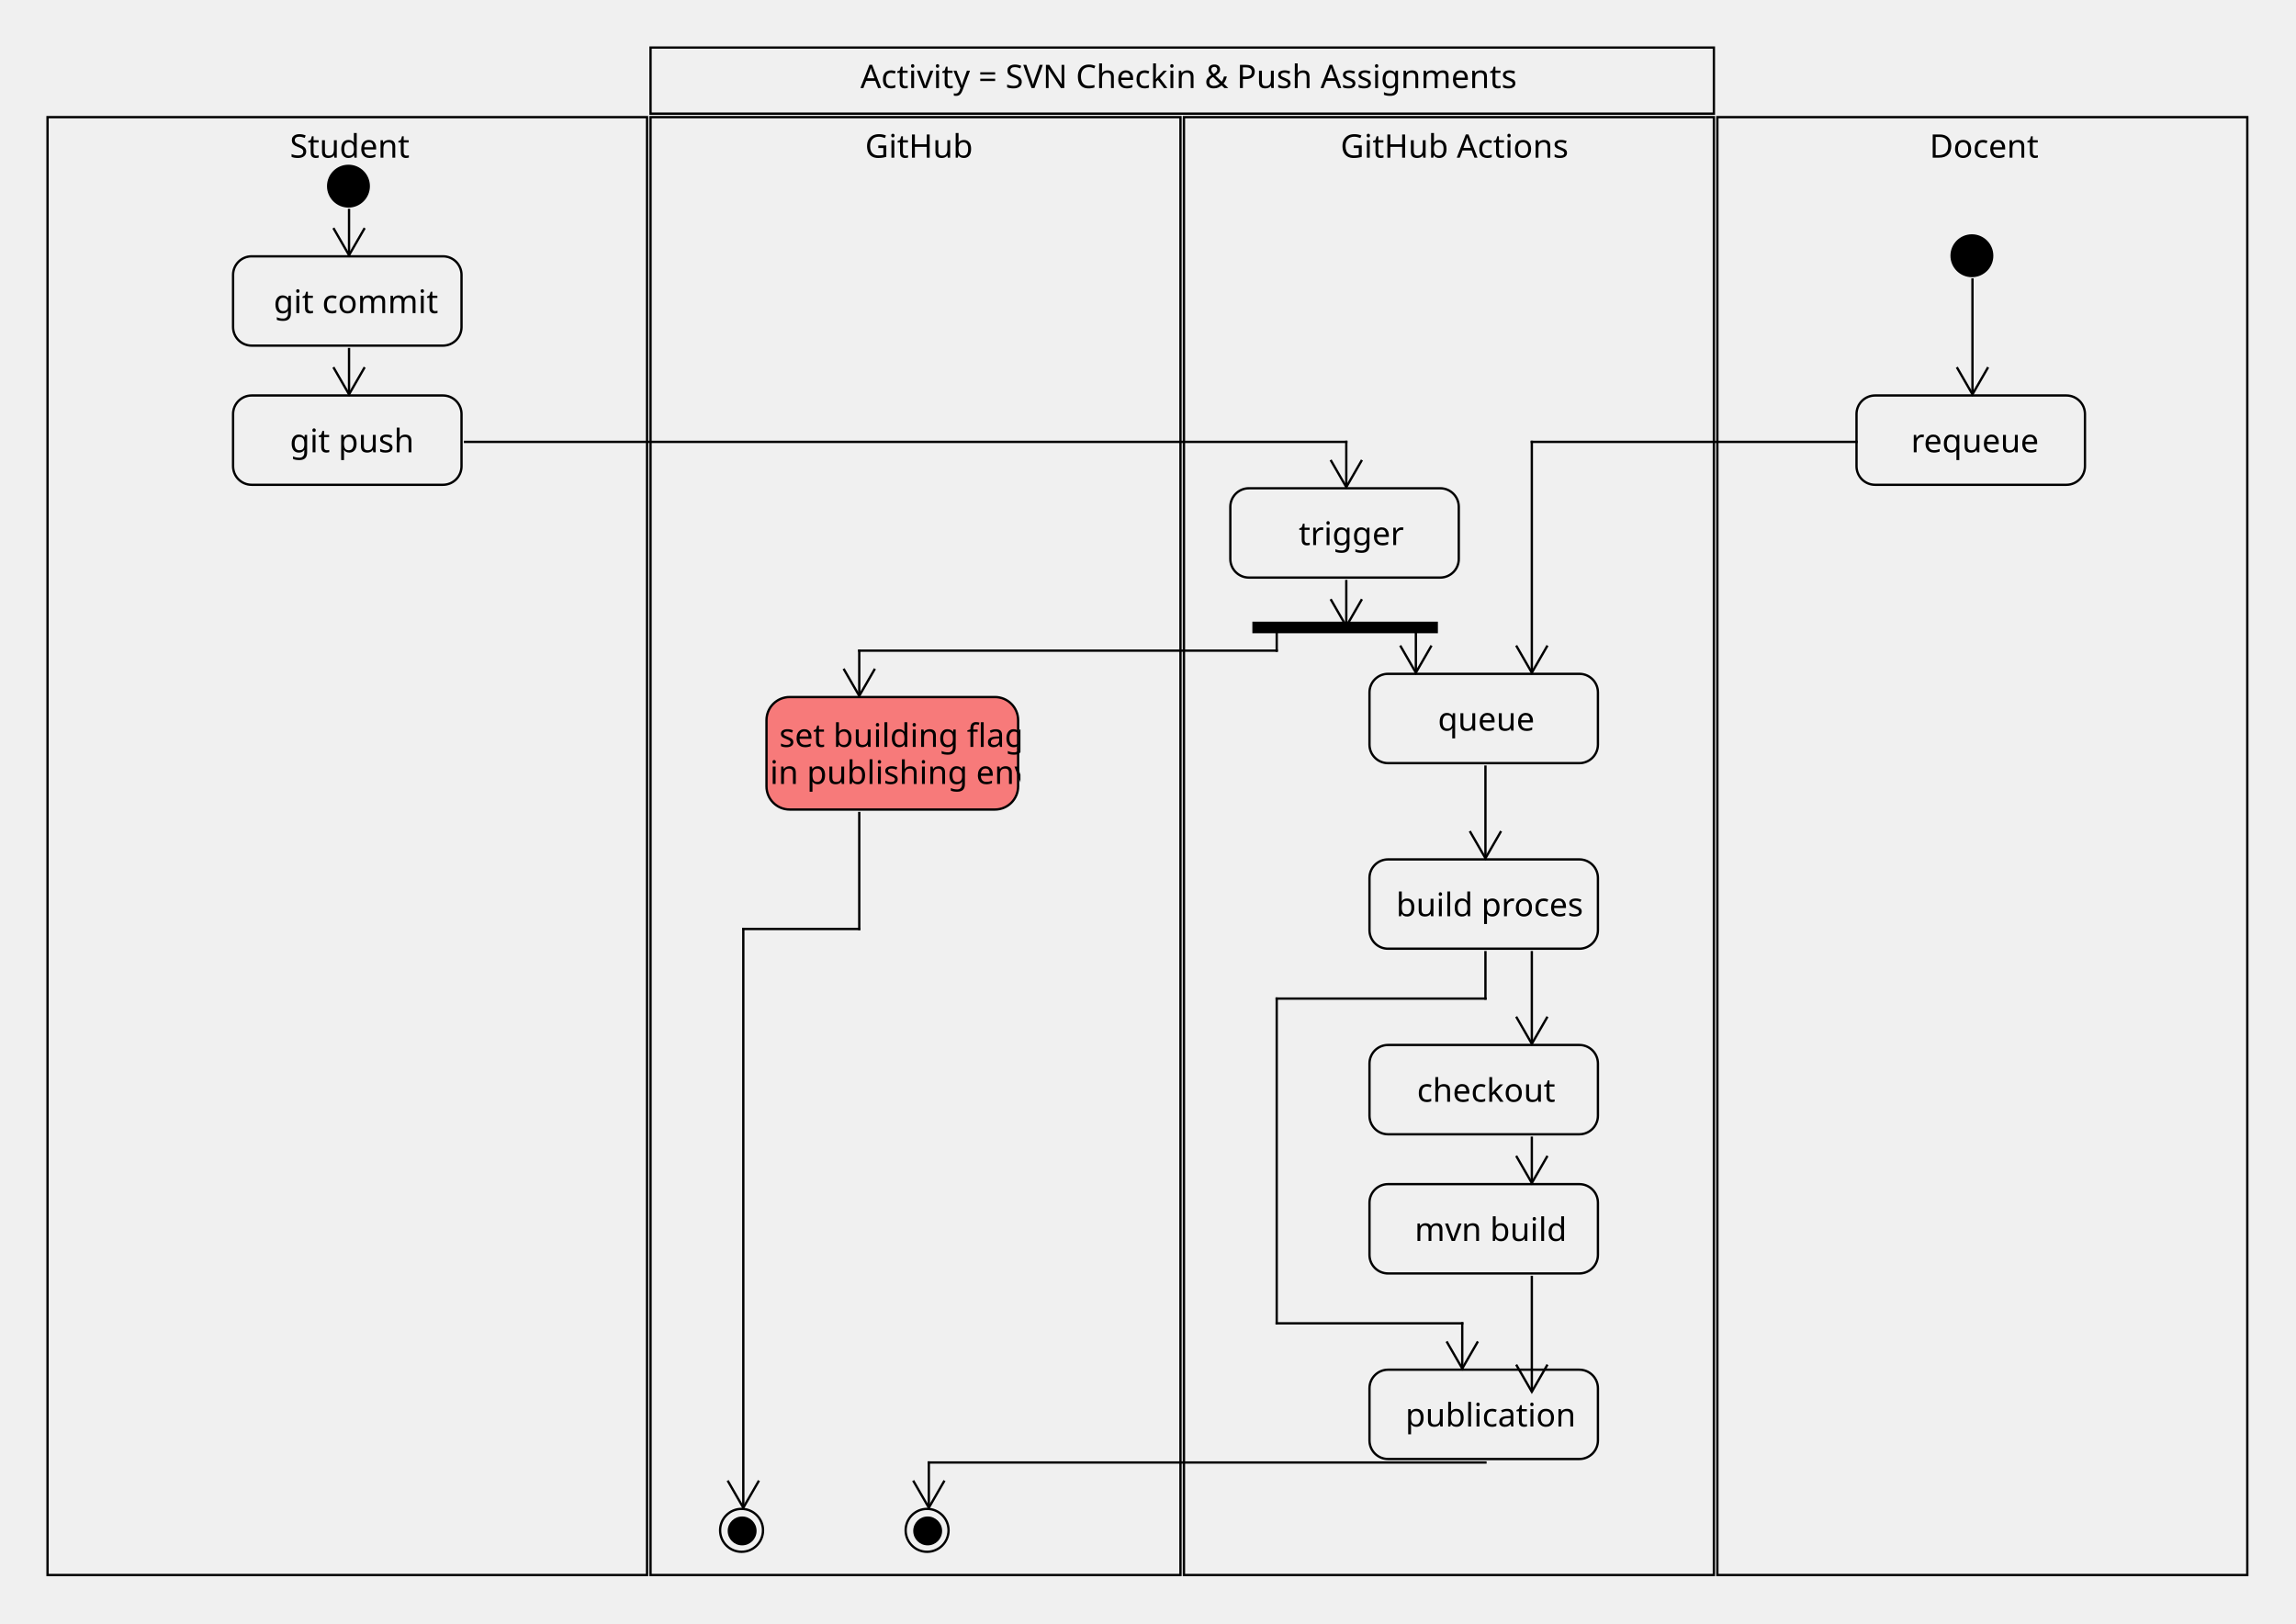
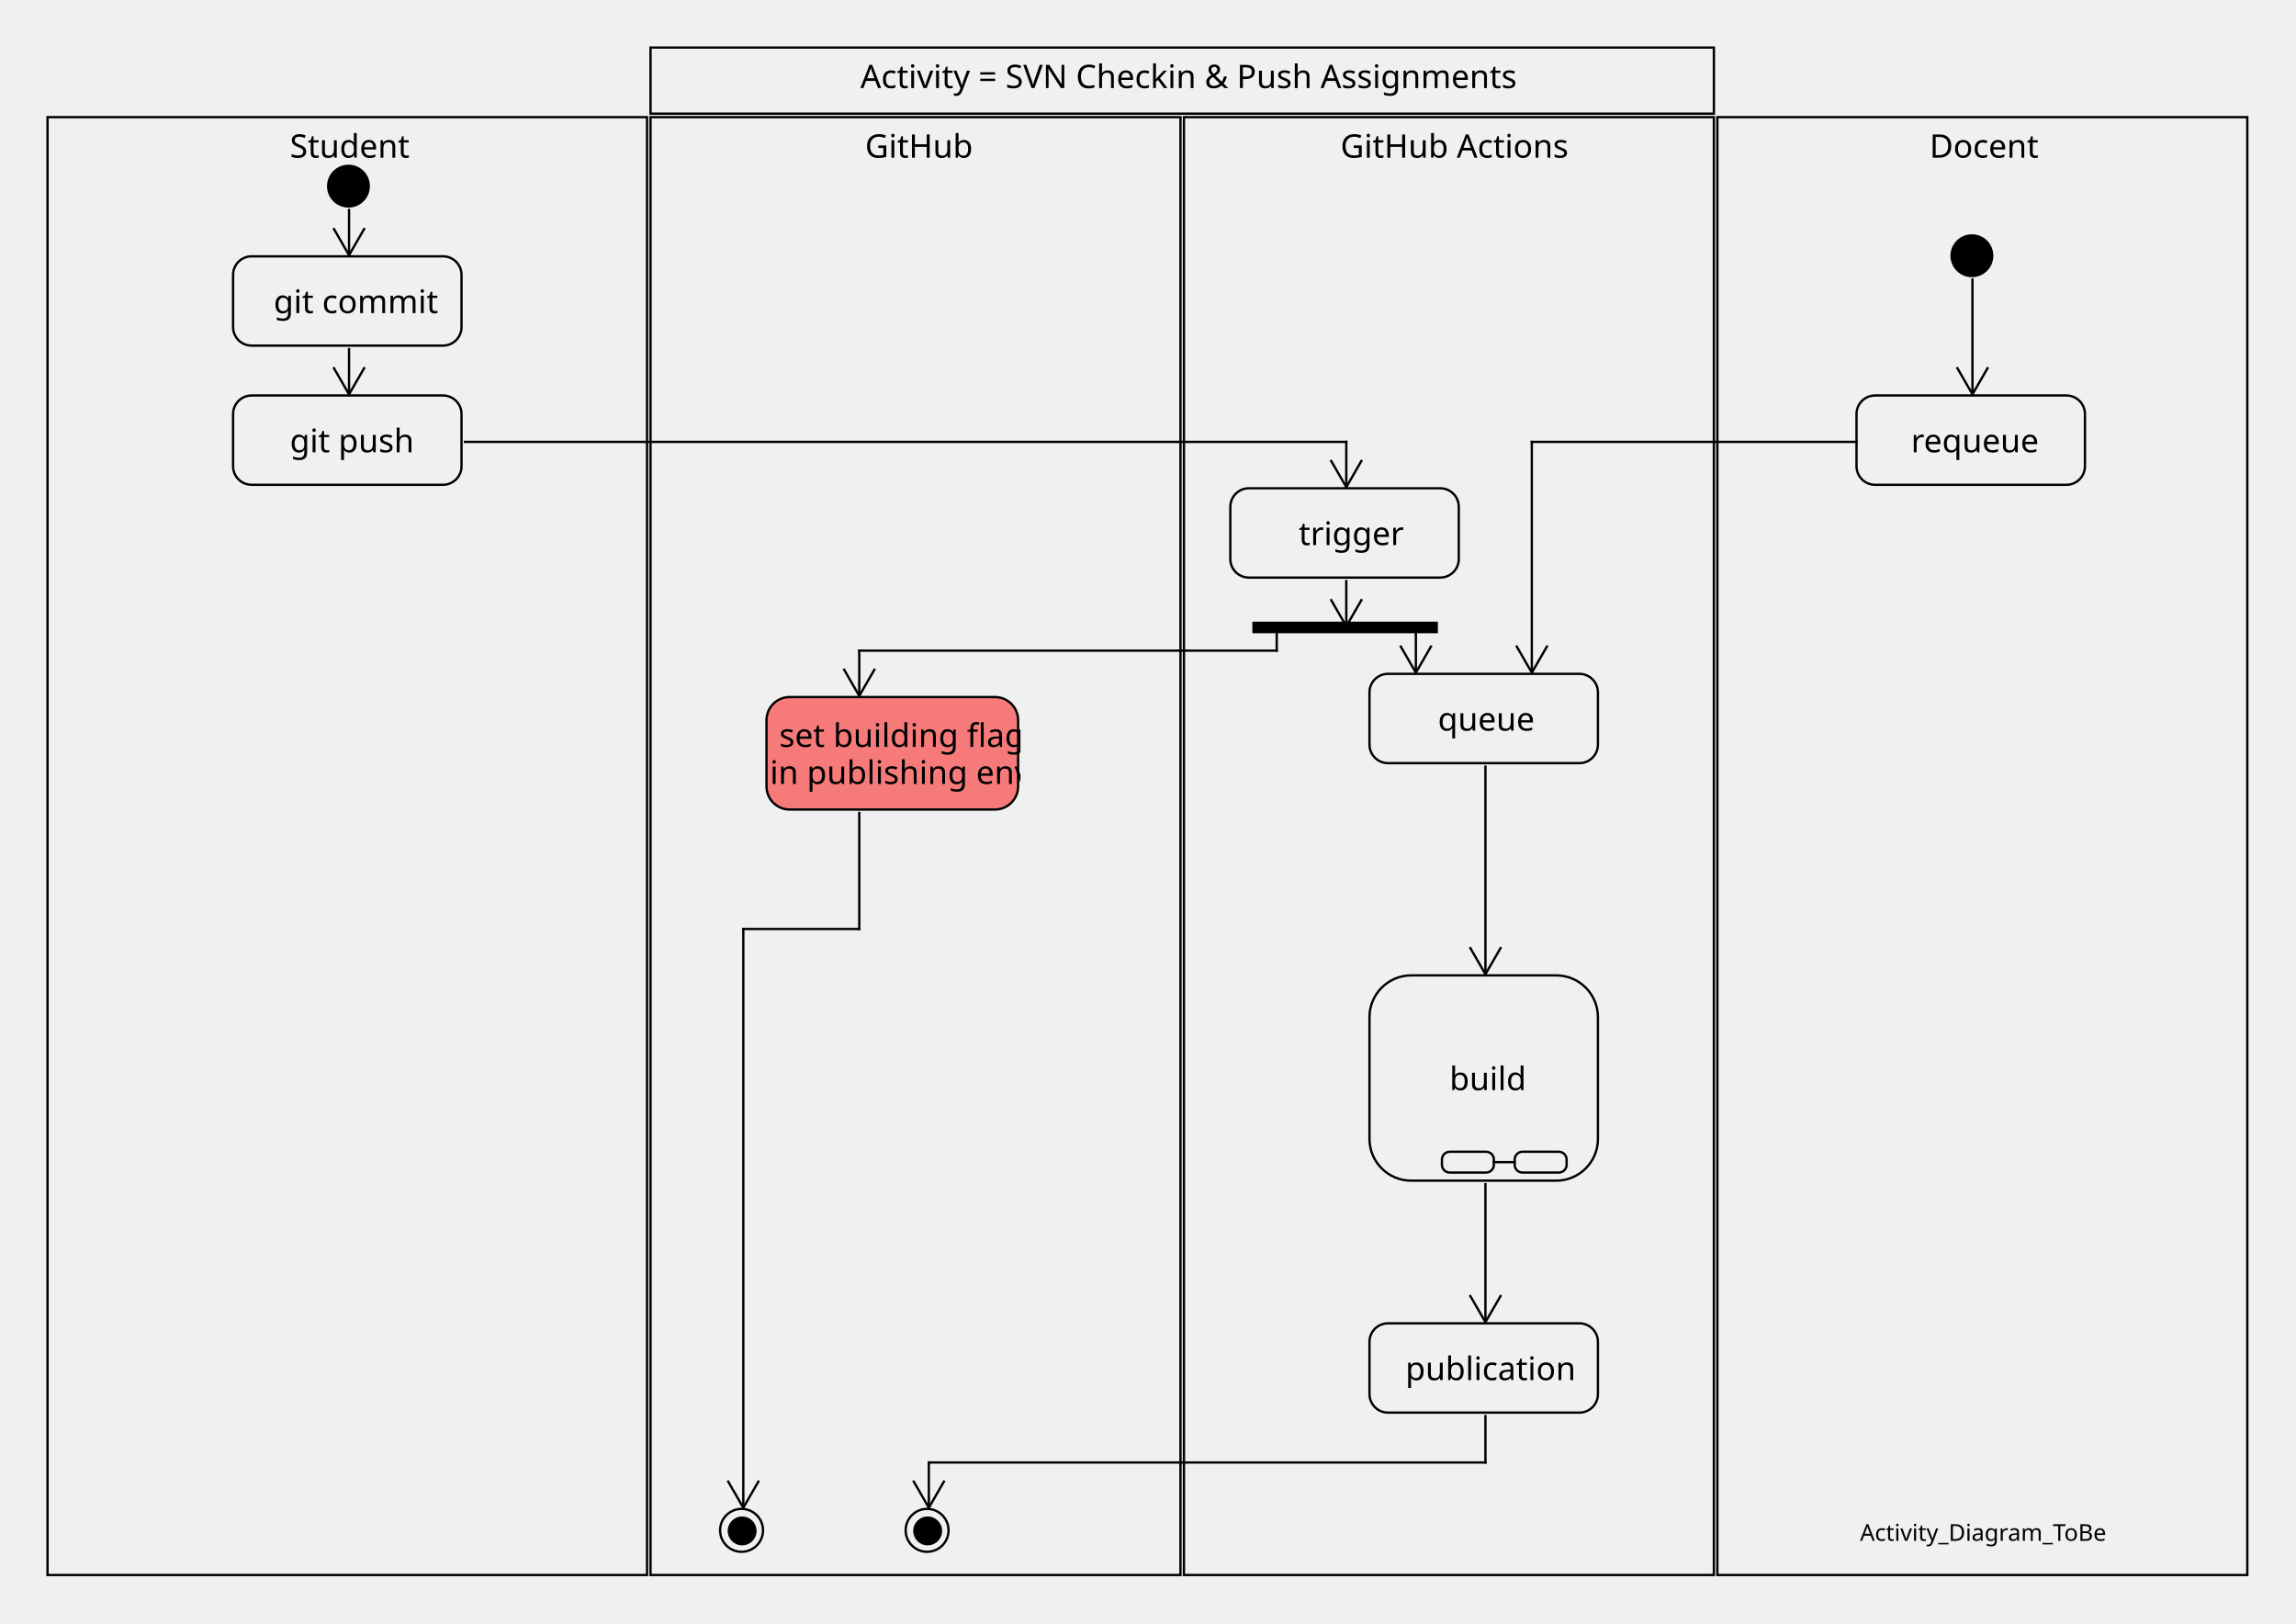
<svg xmlns="http://www.w3.org/2000/svg" fill-opacity="1" color-rendering="auto" color-interpolation="auto" text-rendering="auto" stroke="black" stroke-linecap="square" width="990" stroke-miterlimit="10" shape-rendering="auto" stroke-opacity="1" fill="black" stroke-dasharray="none" font-weight="normal" stroke-width="1" viewBox="10 60 990 700" height="700" font-family="'Dialog'" font-style="normal" stroke-linejoin="miter" font-size="12px" stroke-dashoffset="0" image-rendering="auto">
  <defs id="genericDefs" />
  <g>
    <defs id="defs1">
      <clipPath clipPathUnits="userSpaceOnUse" id="clipPath1">
        <path d="M0 0 L2147483647 0 L2147483647 2147483647 L0 2147483647 L0 0 Z" />
      </clipPath>
      <clipPath clipPathUnits="userSpaceOnUse" id="clipPath2">
+         <path d="M0 0 L0 30 L170 30 L170 0 Z" />
+       </clipPath>
+       <clipPath clipPathUnits="userSpaceOnUse" id="clipPath3">
+         <path d="M0 0 L0 90 L100 90 L100 0 Z" />
+       </clipPath>
+       <clipPath clipPathUnits="userSpaceOnUse" id="clipPath4">
        <path d="M0 0 L0 30 L460 30 L460 0 Z" />
      </clipPath>
-       <clipPath clipPathUnits="userSpaceOnUse" id="clipPath3">
+       <clipPath clipPathUnits="userSpaceOnUse" id="clipPath5">
        <path d="M0 0 L0 40 L100 40 L100 0 Z" />
      </clipPath>
-       <clipPath clipPathUnits="userSpaceOnUse" id="clipPath4">
+       <clipPath clipPathUnits="userSpaceOnUse" id="clipPath6">
        <path d="M0 0 L0 20 L20 20 L20 0 Z" />
      </clipPath>
-       <clipPath clipPathUnits="userSpaceOnUse" id="clipPath5">
+       <clipPath clipPathUnits="userSpaceOnUse" id="clipPath7">
        <path d="M0 0 L0 630 L230 630 L230 0 Z" />
      </clipPath>
-       <clipPath clipPathUnits="userSpaceOnUse" id="clipPath6">
+       <clipPath clipPathUnits="userSpaceOnUse" id="clipPath8">
        <path d="M0 0 L0 50 L110 50 L110 0 Z" />
      </clipPath>
-       <clipPath clipPathUnits="userSpaceOnUse" id="clipPath7">
+       <clipPath clipPathUnits="userSpaceOnUse" id="clipPath9">
        <path d="M0 0 L0 20 L80 20 L80 0 Z" />
      </clipPath>
-       <clipPath clipPathUnits="userSpaceOnUse" id="clipPath8">
+       <clipPath clipPathUnits="userSpaceOnUse" id="clipPath10">
        <path d="M0 0 L0 630 L260 630 L260 0 Z" />
      </clipPath>
-       <clipPath clipPathUnits="userSpaceOnUse" id="clipPath9">
+       <clipPath clipPathUnits="userSpaceOnUse" id="clipPath11">
        <path d="M0 0 L0 50 L30 50 L30 0 Z" />
      </clipPath>
-       <clipPath clipPathUnits="userSpaceOnUse" id="clipPath10">
+       <clipPath clipPathUnits="userSpaceOnUse" id="clipPath12">
+         <path d="M0 0 L0 70 L270 70 L270 0 Z" />
+       </clipPath>
+       <clipPath clipPathUnits="userSpaceOnUse" id="clipPath13">
+         <path d="M0 0 L0 90 L30 90 L30 0 Z" />
+       </clipPath>
+       <clipPath clipPathUnits="userSpaceOnUse" id="clipPath14">
+         <path d="M0 0 L0 130 L170 130 L170 0 Z" />
+       </clipPath>
+       <clipPath clipPathUnits="userSpaceOnUse" id="clipPath15">
        <path d="M0 0 L0 80 L30 80 L30 0 Z" />
      </clipPath>
-       <clipPath clipPathUnits="userSpaceOnUse" id="clipPath11">
-         <path d="M0 0 L0 50 L270 50 L270 0 Z" />
-       </clipPath>
-       <clipPath clipPathUnits="userSpaceOnUse" id="clipPath12">
-         <path d="M0 0 L0 70 L30 70 L30 0 Z" />
-       </clipPath>
-       <clipPath clipPathUnits="userSpaceOnUse" id="clipPath13">
-         <path d="M0 0 L0 130 L170 130 L170 0 Z" />
-       </clipPath>
-       <clipPath clipPathUnits="userSpaceOnUse" id="clipPath14">
+       <clipPath clipPathUnits="userSpaceOnUse" id="clipPath16">
        <path d="M0 0 L0 30 L30 30 L30 0 Z" />
      </clipPath>
-       <clipPath clipPathUnits="userSpaceOnUse" id="clipPath15">
+       <clipPath clipPathUnits="userSpaceOnUse" id="clipPath17">
        <path d="M0 0 L0 330 L80 330 L80 0 Z" />
      </clipPath>
-       <clipPath clipPathUnits="userSpaceOnUse" id="clipPath16">
+       <clipPath clipPathUnits="userSpaceOnUse" id="clipPath18">
        <path d="M0 0 L0 60 L210 60 L210 0 Z" />
      </clipPath>
-       <clipPath clipPathUnits="userSpaceOnUse" id="clipPath17">
-         <path d="M0 0 L0 210 L120 210 L120 0 Z" />
-       </clipPath>
-       <clipPath clipPathUnits="userSpaceOnUse" id="clipPath18">
+       <clipPath clipPathUnits="userSpaceOnUse" id="clipPath19">
+         <path d="M0 0 L0 120 L30 120 L30 0 Z" />
+       </clipPath>
+       <clipPath clipPathUnits="userSpaceOnUse" id="clipPath20">
        <path d="M0 0 L0 50 L410 50 L410 0 Z" />
      </clipPath>
    </defs>
+     <g fill="rgb(255,255,255)" fill-opacity="0" transform="translate(780,710)" stroke-opacity="0" stroke="rgb(255,255,255)">
+       <rect x="0.5" width="168.5" height="28.5" y="0.5" clip-path="url(#clipPath2)" stroke="none" />
+     </g>
+     <g font-family="sans-serif" font-size="10px" transform="translate(780,710)">
+       <text x="32" xml:space="preserve" y="14.266" clip-path="url(#clipPath2)" stroke="none">Activity_Diagram_ToBe</text>
+     </g>
+     <g fill="rgb(255,255,255)" fill-opacity="0" transform="translate(600,480)" stroke-opacity="0" stroke="rgb(255,255,255)">
+       <rect x="0.5" y="0.5" clip-path="url(#clipPath3)" width="98.5" rx="18" ry="18" height="88.5" stroke="none" />
+     </g>
+     <g transform="translate(600,480)">
+       <rect x="0.5" y="0.5" clip-path="url(#clipPath3)" fill="none" width="98.5" rx="18" ry="18" height="88.5" />
+       <text x="35" font-size="14px" y="49.984" clip-path="url(#clipPath3)" font-family="sans-serif" stroke="none" xml:space="preserve">build</text>
+     </g>
+     <g font-size="14px" transform="translate(600,480)" fill-opacity="0" fill="rgb(255,255,255)" font-family="sans-serif" stroke="rgb(255,255,255)" stroke-opacity="0">
+       <rect x="63.1" y="76.54" clip-path="url(#clipPath3)" width="22.4" rx="3.36" ry="3.36" height="8.96" stroke="none" />
+     </g>
+     <g font-family="sans-serif" font-size="14px" transform="translate(600,480)">
+       <rect x="63.1" y="76.54" clip-path="url(#clipPath3)" fill="none" width="22.4" rx="3.36" ry="3.36" height="8.96" />
+     </g>
+     <g font-size="14px" transform="translate(600,480)" fill-opacity="0" fill="rgb(255,255,255)" font-family="sans-serif" stroke="rgb(255,255,255)" stroke-opacity="0">
+       <rect x="31.74" y="76.54" clip-path="url(#clipPath3)" width="22.4" rx="3.36" ry="3.36" height="8.96" stroke="none" />
+     </g>
+     <g font-family="sans-serif" font-size="14px" transform="translate(600,480)">
+       <rect x="31.74" y="76.54" clip-path="url(#clipPath3)" fill="none" width="22.4" rx="3.36" ry="3.36" height="8.96" />
+       <path fill="none" d="M54.14 81.02 L63.1 81.02" clip-path="url(#clipPath3)" />
+     </g>
    <g fill="rgb(255,255,255)" fill-opacity="0" transform="translate(290,80)" stroke-opacity="0" stroke="rgb(255,255,255)">
-       <rect x="0.5" width="458.5" height="28.5" y="0.5" clip-path="url(#clipPath2)" stroke="none" />
+       <rect x="0.5" width="458.5" height="28.5" y="0.5" clip-path="url(#clipPath4)" stroke="none" />
    </g>
    <g transform="translate(290,80)">
-       <rect fill="none" x="0.5" width="458.5" height="28.5" y="0.5" clip-path="url(#clipPath2)" />
-       <text x="91" font-size="14px" y="17.969" clip-path="url(#clipPath2)" font-family="sans-serif" stroke="none" xml:space="preserve">Activity = SVN Checkin &amp; Push Assignments</text>
+       <rect fill="none" x="0.5" width="458.5" height="28.5" y="0.5" clip-path="url(#clipPath4)" />
+       <text x="91" font-size="14px" y="17.969" clip-path="url(#clipPath4)" font-family="sans-serif" stroke="none" xml:space="preserve">Activity = SVN Checkin &amp; Push Assignments</text>
    </g>
    <g fill="rgb(255,255,255)" fill-opacity="0" transform="translate(110,230)" stroke-opacity="0" stroke="rgb(255,255,255)">
-       <rect x="0.5" y="0.5" clip-path="url(#clipPath3)" width="98.5" rx="8" ry="8" height="38.5" stroke="none" />
+       <rect x="0.5" y="0.5" clip-path="url(#clipPath5)" width="98.5" rx="8" ry="8" height="38.5" stroke="none" />
    </g>
    <g transform="translate(110,230)">
-       <rect x="0.5" y="0.5" clip-path="url(#clipPath3)" fill="none" width="98.5" rx="8" ry="8" height="38.5" />
-       <text x="25" font-size="14px" y="24.984" clip-path="url(#clipPath3)" font-family="sans-serif" stroke="none" xml:space="preserve">git push</text>
-     </g>
-     <g fill="rgb(255,255,255)" fill-opacity="0" transform="translate(600,570)" stroke-opacity="0" stroke="rgb(255,255,255)">
-       <rect x="0.5" y="0.5" clip-path="url(#clipPath3)" width="98.5" rx="8" ry="8" height="38.5" stroke="none" />
-     </g>
-     <g transform="translate(600,570)">
-       <rect x="0.5" y="0.5" clip-path="url(#clipPath3)" fill="none" width="98.5" rx="8" ry="8" height="38.5" />
-       <a href="https://github.com/DaveHoevenaars/boxofthings/runs/2692139674?check_suite_focus=true">
-         <text x="20" font-size="14px" y="24.984" clip-path="url(#clipPath3)" font-family="sans-serif" stroke="none" xml:space="preserve">mvn build</text>
-       </a>
-     </g>
-     <g fill="rgb(255,255,255)" fill-opacity="0" transform="translate(600,510)" stroke-opacity="0" stroke="rgb(255,255,255)">
-       <rect x="0.5" y="0.5" clip-path="url(#clipPath3)" width="98.5" rx="8" ry="8" height="38.5" stroke="none" />
-     </g>
-     <g transform="translate(600,510)">
-       <rect x="0.5" y="0.5" clip-path="url(#clipPath3)" fill="none" width="98.5" rx="8" ry="8" height="38.5" />
-       <a href="https://github.com/DaveHoevenaars/boxofthings/runs/2692139674?check_suite_focus=true">
-         <text x="21" font-size="14px" y="24.984" clip-path="url(#clipPath3)" font-family="sans-serif" stroke="none" xml:space="preserve">checkout</text>
-       </a>
+       <rect x="0.5" y="0.5" clip-path="url(#clipPath5)" fill="none" width="98.5" rx="8" ry="8" height="38.5" />
+       <text x="25" font-size="14px" y="24.984" clip-path="url(#clipPath5)" font-family="sans-serif" stroke="none" xml:space="preserve">git push</text>
    </g>
    <g transform="translate(850,160)">
-       <circle r="8.75" clip-path="url(#clipPath4)" cx="10.25" cy="10.25" stroke="none" />
-       <circle fill="none" r="8.75" clip-path="url(#clipPath4)" cx="10.25" cy="10.25" />
+       <circle r="8.75" clip-path="url(#clipPath6)" cx="10.25" cy="10.25" stroke="none" />
+       <circle fill="none" r="8.75" clip-path="url(#clipPath6)" cx="10.25" cy="10.25" />
    </g>
    <g fill="rgb(255,255,255)" fill-opacity="0" transform="translate(810,230)" stroke-opacity="0" stroke="rgb(255,255,255)">
-       <rect x="0.5" y="0.5" clip-path="url(#clipPath3)" width="98.5" rx="8" ry="8" height="38.5" stroke="none" />
+       <rect x="0.5" y="0.5" clip-path="url(#clipPath5)" width="98.5" rx="8" ry="8" height="38.5" stroke="none" />
    </g>
    <g transform="translate(810,230)">
-       <rect x="0.5" y="0.5" clip-path="url(#clipPath3)" fill="none" width="98.5" rx="8" ry="8" height="38.5" />
-       <text x="24" font-size="14px" y="24.984" clip-path="url(#clipPath3)" font-family="sans-serif" stroke="none" xml:space="preserve">requeue</text>
+       <rect x="0.5" y="0.5" clip-path="url(#clipPath5)" fill="none" width="98.5" rx="8" ry="8" height="38.5" />
+       <text x="24" font-size="14px" y="24.984" clip-path="url(#clipPath5)" font-family="sans-serif" stroke="none" xml:space="preserve">requeue</text>
    </g>
    <g fill="rgb(255,255,255)" fill-opacity="0" transform="translate(750,110)" stroke-opacity="0" stroke="rgb(255,255,255)">
-       <rect x="0.5" width="228.5" height="628.5" y="0.5" clip-path="url(#clipPath5)" stroke="none" />
+       <rect x="0.5" width="228.5" height="628.5" y="0.5" clip-path="url(#clipPath7)" stroke="none" />
    </g>
    <g transform="translate(750,110)">
-       <rect fill="none" x="0.5" width="228.5" height="628.5" y="0.5" clip-path="url(#clipPath5)" />
-       <text x="92" font-size="14px" y="17.969" clip-path="url(#clipPath5)" font-family="sans-serif" stroke="none" xml:space="preserve">Docent</text>
+       <rect fill="none" x="0.5" width="228.5" height="628.5" y="0.5" clip-path="url(#clipPath7)" />
+       <text x="92" font-size="14px" y="17.969" clip-path="url(#clipPath7)" font-family="sans-serif" stroke="none" xml:space="preserve">Docent</text>
    </g>
    <g fill="rgb(255,255,255)" fill-opacity="0" transform="translate(320,710)" stroke-opacity="0" stroke="rgb(255,255,255)">
-       <circle r="9.25" clip-path="url(#clipPath4)" cx="9.75" cy="9.75" stroke="none" />
+       <circle r="9.25" clip-path="url(#clipPath6)" cx="9.75" cy="9.75" stroke="none" />
    </g>
    <g transform="translate(320,710)">
-       <circle fill="none" r="9.25" clip-path="url(#clipPath4)" cx="9.75" cy="9.75" />
-       <circle r="6.227" clip-path="url(#clipPath4)" cx="10" cy="10" stroke="none" />
+       <circle fill="none" r="9.25" clip-path="url(#clipPath6)" cx="9.75" cy="9.75" />
+       <circle r="6.227" clip-path="url(#clipPath6)" cx="10" cy="10" stroke="none" />
    </g>
    <g fill="rgb(255,255,255)" fill-opacity="0" transform="translate(320,710)" stroke-opacity="0" stroke="rgb(255,255,255)">
-       <circle fill="none" r="6.227" clip-path="url(#clipPath4)" cx="10" cy="10" />
+       <circle fill="none" r="6.227" clip-path="url(#clipPath6)" cx="10" cy="10" />
    </g>
    <g fill="rgb(255,0,0)" fill-opacity="0.49" transform="translate(340,360)" stroke-opacity="0.49" stroke="rgb(255,0,0)">
-       <rect x="0.5" y="0.5" clip-path="url(#clipPath6)" width="108.5" rx="10" ry="10" height="48.5" stroke="none" />
+       <rect x="0.5" y="0.5" clip-path="url(#clipPath8)" width="108.5" rx="10" ry="10" height="48.5" stroke="none" />
    </g>
    <g transform="translate(340,360)">
-       <rect x="0.5" y="0.5" clip-path="url(#clipPath6)" fill="none" width="108.5" rx="10" ry="10" height="48.5" />
-       <text x="6" font-size="14px" y="22" clip-path="url(#clipPath6)" font-family="sans-serif" stroke="none" xml:space="preserve">set building flag</text>
-       <text x="2" font-size="14px" y="37.969" clip-path="url(#clipPath6)" font-family="sans-serif" stroke="none" xml:space="preserve">in publishing env</text>
+       <rect x="0.5" y="0.5" clip-path="url(#clipPath8)" fill="none" width="108.5" rx="10" ry="10" height="48.5" />
+       <text x="6" font-size="14px" y="22" clip-path="url(#clipPath8)" font-family="sans-serif" stroke="none" xml:space="preserve">set building flag</text>
+       <text x="2" font-size="14px" y="37.969" clip-path="url(#clipPath8)" font-family="sans-serif" stroke="none" xml:space="preserve">in publishing env</text>
    </g>
    <g stroke-width="5" transform="translate(550,320)">
-       <path fill="none" d="M0.5 10.5 L79 10.5" clip-path="url(#clipPath7)" />
+       <path fill="none" d="M0.5 10.5 L79 10.5" clip-path="url(#clipPath9)" />
    </g>
    <g fill="rgb(255,255,255)" fill-opacity="0" transform="translate(290,110)" stroke-opacity="0" stroke="rgb(255,255,255)">
-       <rect x="0.5" width="228.5" height="628.5" y="0.5" clip-path="url(#clipPath5)" stroke="none" />
+       <rect x="0.5" width="228.5" height="628.5" y="0.5" clip-path="url(#clipPath7)" stroke="none" />
    </g>
    <g transform="translate(290,110)">
-       <rect fill="none" x="0.5" width="228.5" height="628.5" y="0.5" clip-path="url(#clipPath5)" />
-       <text x="93" font-size="14px" y="17.969" clip-path="url(#clipPath5)" font-family="sans-serif" stroke="none" xml:space="preserve">GitHub </text>
+       <rect fill="none" x="0.5" width="228.5" height="628.5" y="0.5" clip-path="url(#clipPath7)" />
+       <text x="93" font-size="14px" y="17.969" clip-path="url(#clipPath7)" font-family="sans-serif" stroke="none" xml:space="preserve">GitHub </text>
    </g>
    <g fill="rgb(255,255,255)" fill-opacity="0" transform="translate(520,110)" stroke-opacity="0" stroke="rgb(255,255,255)">
-       <rect x="0.5" width="228.5" height="628.5" y="0.5" clip-path="url(#clipPath5)" stroke="none" />
+       <rect x="0.5" width="228.5" height="628.5" y="0.5" clip-path="url(#clipPath7)" stroke="none" />
    </g>
    <g transform="translate(520,110)">
-       <rect fill="none" x="0.5" width="228.5" height="628.5" y="0.5" clip-path="url(#clipPath5)" />
-       <text x="68" font-size="14px" y="17.969" clip-path="url(#clipPath5)" font-family="sans-serif" stroke="none" xml:space="preserve">GitHub Actions</text>
+       <rect fill="none" x="0.5" width="228.5" height="628.5" y="0.5" clip-path="url(#clipPath7)" />
+       <text x="68" font-size="14px" y="17.969" clip-path="url(#clipPath7)" font-family="sans-serif" stroke="none" xml:space="preserve">GitHub Actions</text>
    </g>
    <g fill="rgb(255,255,255)" fill-opacity="0" transform="translate(400,710)" stroke-opacity="0" stroke="rgb(255,255,255)">
-       <circle r="9.25" clip-path="url(#clipPath4)" cx="9.75" cy="9.75" stroke="none" />
+       <circle r="9.25" clip-path="url(#clipPath6)" cx="9.75" cy="9.75" stroke="none" />
    </g>
    <g transform="translate(400,710)">
-       <circle fill="none" r="9.25" clip-path="url(#clipPath4)" cx="9.75" cy="9.75" />
-       <circle r="6.227" clip-path="url(#clipPath4)" cx="10" cy="10" stroke="none" />
+       <circle fill="none" r="9.25" clip-path="url(#clipPath6)" cx="9.75" cy="9.75" />
+       <circle r="6.227" clip-path="url(#clipPath6)" cx="10" cy="10" stroke="none" />
    </g>
    <g fill="rgb(255,255,255)" fill-opacity="0" transform="translate(400,710)" stroke-opacity="0" stroke="rgb(255,255,255)">
-       <circle fill="none" r="6.227" clip-path="url(#clipPath4)" cx="10" cy="10" />
-     </g>
-     <g fill="rgb(255,255,255)" fill-opacity="0" transform="translate(600,650)" stroke-opacity="0" stroke="rgb(255,255,255)">
-       <rect x="0.5" y="0.5" clip-path="url(#clipPath3)" width="98.5" rx="8" ry="8" height="38.5" stroke="none" />
-     </g>
-     <g transform="translate(600,650)">
-       <rect x="0.5" y="0.5" clip-path="url(#clipPath3)" fill="none" width="98.5" rx="8" ry="8" height="38.5" />
-       <a href="https://github.com/DaveHoevenaars/boxofthings/runs/2692139674?check_suite_focus=true">
-         <text x="16" font-size="14px" y="24.984" clip-path="url(#clipPath3)" font-family="sans-serif" stroke="none" xml:space="preserve">publication</text>
-       </a>
-     </g>
-     <g fill="rgb(255,255,255)" fill-opacity="0" transform="translate(600,430)" stroke-opacity="0" stroke="rgb(255,255,255)">
-       <rect x="0.5" y="0.5" clip-path="url(#clipPath3)" width="98.5" rx="8" ry="8" height="38.5" stroke="none" />
-     </g>
-     <g transform="translate(600,430)">
-       <rect x="0.5" y="0.5" clip-path="url(#clipPath3)" fill="none" width="98.5" rx="8" ry="8" height="38.5" />
-       <a href="https://github.com/DaveHoevenaars/boxofthings/runs/2692139674?check_suite_focus=true">
-         <text x="12" font-size="14px" y="24.984" clip-path="url(#clipPath3)" font-family="sans-serif" stroke="none" xml:space="preserve">build proces</text>
-       </a>
+       <circle fill="none" r="6.227" clip-path="url(#clipPath6)" cx="10" cy="10" />
+     </g>
+     <g fill="rgb(255,255,255)" fill-opacity="0" transform="translate(600,630)" stroke-opacity="0" stroke="rgb(255,255,255)">
+       <rect x="0.5" y="0.5" clip-path="url(#clipPath5)" width="98.5" rx="8" ry="8" height="38.5" stroke="none" />
+     </g>
+     <g transform="translate(600,630)">
+       <rect x="0.5" y="0.5" clip-path="url(#clipPath5)" fill="none" width="98.5" rx="8" ry="8" height="38.5" />
+       <text x="16" font-size="14px" y="24.984" clip-path="url(#clipPath5)" font-family="sans-serif" stroke="none" xml:space="preserve">publication</text>
    </g>
    <g fill="rgb(255,255,255)" fill-opacity="0" transform="translate(600,350)" stroke-opacity="0" stroke="rgb(255,255,255)">
-       <rect x="0.5" y="0.5" clip-path="url(#clipPath3)" width="98.5" rx="8" ry="8" height="38.5" stroke="none" />
+       <rect x="0.5" y="0.5" clip-path="url(#clipPath5)" width="98.5" rx="8" ry="8" height="38.5" stroke="none" />
    </g>
    <g transform="translate(600,350)">
-       <rect x="0.5" y="0.5" clip-path="url(#clipPath3)" fill="none" width="98.5" rx="8" ry="8" height="38.5" />
-       <a href="https://github.com/DaveHoevenaars/boxofthings/actions">
-         <text x="30" font-size="14px" y="24.984" clip-path="url(#clipPath3)" font-family="sans-serif" stroke="none" xml:space="preserve">queue</text>
-       </a>
+       <rect x="0.5" y="0.5" clip-path="url(#clipPath5)" fill="none" width="98.5" rx="8" ry="8" height="38.5" />
+       <text x="30" font-size="14px" y="24.984" clip-path="url(#clipPath5)" font-family="sans-serif" stroke="none" xml:space="preserve">queue</text>
    </g>
    <g fill="rgb(255,255,255)" fill-opacity="0" transform="translate(540,270)" stroke-opacity="0" stroke="rgb(255,255,255)">
-       <rect x="0.5" y="0.5" clip-path="url(#clipPath3)" width="98.5" rx="8" ry="8" height="38.5" stroke="none" />
+       <rect x="0.5" y="0.5" clip-path="url(#clipPath5)" width="98.5" rx="8" ry="8" height="38.5" stroke="none" />
    </g>
    <g transform="translate(540,270)">
-       <rect x="0.5" y="0.5" clip-path="url(#clipPath3)" fill="none" width="98.5" rx="8" ry="8" height="38.5" />
-       <a href="https://github.com/DaveHoevenaars/boxofthings/actions/runs/904892757/workflow">
-         <text x="30" font-size="14px" y="24.984" clip-path="url(#clipPath3)" font-family="sans-serif" stroke="none" xml:space="preserve">trigger</text>
-       </a>
+       <rect x="0.5" y="0.5" clip-path="url(#clipPath5)" fill="none" width="98.5" rx="8" ry="8" height="38.5" />
+       <text x="30" font-size="14px" y="24.984" clip-path="url(#clipPath5)" font-family="sans-serif" stroke="none" xml:space="preserve">trigger</text>
    </g>
    <g fill="rgb(255,255,255)" fill-opacity="0" transform="translate(110,170)" stroke-opacity="0" stroke="rgb(255,255,255)">
-       <rect x="0.5" y="0.5" clip-path="url(#clipPath3)" width="98.5" rx="8" ry="8" height="38.5" stroke="none" />
+       <rect x="0.5" y="0.5" clip-path="url(#clipPath5)" width="98.5" rx="8" ry="8" height="38.5" stroke="none" />
    </g>
    <g transform="translate(110,170)">
-       <rect x="0.5" y="0.5" clip-path="url(#clipPath3)" fill="none" width="98.5" rx="8" ry="8" height="38.5" />
-       <text x="18" font-size="14px" y="24.984" clip-path="url(#clipPath3)" font-family="sans-serif" stroke="none" xml:space="preserve">git commit</text>
+       <rect x="0.5" y="0.5" clip-path="url(#clipPath5)" fill="none" width="98.5" rx="8" ry="8" height="38.5" />
+       <text x="18" font-size="14px" y="24.984" clip-path="url(#clipPath5)" font-family="sans-serif" stroke="none" xml:space="preserve">git commit</text>
    </g>
    <g transform="translate(150,130)">
-       <circle r="8.75" clip-path="url(#clipPath4)" cx="10.25" cy="10.25" stroke="none" />
-       <circle fill="none" r="8.75" clip-path="url(#clipPath4)" cx="10.25" cy="10.25" />
+       <circle r="8.75" clip-path="url(#clipPath6)" cx="10.25" cy="10.25" stroke="none" />
+       <circle fill="none" r="8.75" clip-path="url(#clipPath6)" cx="10.25" cy="10.25" />
    </g>
    <g fill="rgb(255,255,255)" fill-opacity="0" transform="translate(30,110)" stroke-opacity="0" stroke="rgb(255,255,255)">
-       <rect x="0.5" width="258.5" height="628.5" y="0.5" clip-path="url(#clipPath8)" stroke="none" />
+       <rect x="0.5" width="258.5" height="628.5" y="0.5" clip-path="url(#clipPath10)" stroke="none" />
    </g>
    <g transform="translate(30,110)">
-       <rect fill="none" x="0.5" width="258.5" height="628.5" y="0.5" clip-path="url(#clipPath8)" />
-       <text x="105" font-size="14px" y="17.969" clip-path="url(#clipPath8)" font-family="sans-serif" stroke="none" xml:space="preserve">Student</text>
+       <rect fill="none" x="0.5" width="258.5" height="628.5" y="0.5" clip-path="url(#clipPath10)" />
+       <text x="105" font-size="14px" y="17.969" clip-path="url(#clipPath10)" font-family="sans-serif" stroke="none" xml:space="preserve">Student</text>
    </g>
    <g transform="translate(150,200)">
-       <path fill="none" d="M10.5 29.5 L10.5 10.5" clip-path="url(#clipPath9)" />
-       <path fill="none" d="M17 18.742 L10.5 30 L4 18.742" clip-path="url(#clipPath9)" />
-     </g>
-     <g transform="translate(660,600)">
-       <path fill="none" d="M10.5 59.5 L10.5 10.5" clip-path="url(#clipPath10)" />
-       <path fill="none" d="M17 48.742 L10.5 60 L4 48.742" clip-path="url(#clipPath10)" />
+       <path fill="none" d="M10.5 29.5 L10.5 10.5" clip-path="url(#clipPath11)" />
+       <path fill="none" d="M17 18.742 L10.5 30 L4 18.742" clip-path="url(#clipPath11)" />
    </g>
    <g transform="translate(610,320)">
-       <path fill="none" d="M10.5 29.5 L10.5 10.5" clip-path="url(#clipPath9)" />
-       <path fill="none" d="M17 18.742 L10.5 30 L4 18.742" clip-path="url(#clipPath9)" />
-     </g>
-     <g transform="translate(400,680)">
-       <path fill="none" d="M10.5 29.5 L10.5 10.5" clip-path="url(#clipPath11)" />
-       <path fill="none" d="M10.5 10.5 L250.5 10.5" clip-path="url(#clipPath11)" />
-       <path fill="none" d="M17 18.742 L10.5 30 L4 18.742" clip-path="url(#clipPath11)" />
-     </g>
-     <g transform="translate(660,540)">
-       <path fill="none" d="M10.5 29.5 L10.5 10.5" clip-path="url(#clipPath9)" />
-       <path fill="none" d="M17 18.742 L10.5 30 L4 18.742" clip-path="url(#clipPath9)" />
-     </g>
-     <g transform="translate(660,460)">
-       <path fill="none" d="M10.5 49.5 L10.5 10.5" clip-path="url(#clipPath12)" />
+       <path fill="none" d="M10.5 29.5 L10.5 10.5" clip-path="url(#clipPath11)" />
+       <path fill="none" d="M17 18.742 L10.5 30 L4 18.742" clip-path="url(#clipPath11)" />
+     </g>
+     <g transform="translate(400,660)">
+       <path fill="none" d="M10.5 49.5 L10.5 30.5" clip-path="url(#clipPath12)" />
+       <path fill="none" d="M10.5 30.5 L250.5 30.5" clip-path="url(#clipPath12)" />
+       <path fill="none" d="M250.5 30.5 L250.5 10.5" clip-path="url(#clipPath12)" />
      <path fill="none" d="M17 38.742 L10.5 50 L4 38.742" clip-path="url(#clipPath12)" />
    </g>
+     <g transform="translate(640,560)">
+       <path fill="none" d="M10.5 69.5 L10.5 10.5" clip-path="url(#clipPath13)" />
+       <path fill="none" d="M17 58.742 L10.5 70 L4 58.742" clip-path="url(#clipPath13)" />
+     </g>
    <g transform="translate(660,240)">
-       <path fill="none" d="M10.5 109.5 L10.5 10.5" clip-path="url(#clipPath13)" />
-       <path fill="none" d="M10.5 10.5 L150.5 10.5" clip-path="url(#clipPath13)" />
-       <path fill="none" d="M17 98.742 L10.5 110 L4 98.742" clip-path="url(#clipPath13)" />
+       <path fill="none" d="M10.5 109.5 L10.5 10.5" clip-path="url(#clipPath14)" />
+       <path fill="none" d="M10.5 10.5 L150.5 10.5" clip-path="url(#clipPath14)" />
+       <path fill="none" d="M17 98.742 L10.5 110 L4 98.742" clip-path="url(#clipPath14)" />
    </g>
    <g transform="translate(850,170)">
-       <path fill="none" d="M10.5 59.5 L10.5 10.5" clip-path="url(#clipPath10)" />
-       <path fill="none" d="M17 48.742 L10.5 60 L4 48.742" clip-path="url(#clipPath10)" />
+       <path fill="none" d="M10.5 59.5 L10.5 10.5" clip-path="url(#clipPath15)" />
+       <path fill="none" d="M17 48.742 L10.5 60 L4 48.742" clip-path="url(#clipPath15)" />
    </g>
    <g transform="translate(400,700)">
-       <path fill="none" d="M� � L10.5 10.5" clip-path="url(#clipPath14)" />
-       <path fill="white" d="M� � L� � Z" clip-path="url(#clipPath14)" stroke="none" />
-       <path fill="none" d="M� � L� � Z" clip-path="url(#clipPath14)" />
+       <path fill="none" d="M� � L10.5 10.5" clip-path="url(#clipPath16)" />
+       <path fill="white" d="M� � L� � Z" clip-path="url(#clipPath16)" stroke="none" />
+       <path fill="none" d="M� � L� � Z" clip-path="url(#clipPath16)" />
    </g>
    <g transform="translate(320,400)">
-       <path fill="none" d="M10.5 309.5 L10.5 60.5" clip-path="url(#clipPath15)" />
-       <path fill="none" d="M10.5 60.5 L60.5 60.5" clip-path="url(#clipPath15)" />
-       <path fill="none" d="M60.5 60.5 L60.5 10.5" clip-path="url(#clipPath15)" />
-       <path fill="none" d="M17 298.742 L10.5 310 L4 298.742" clip-path="url(#clipPath15)" />
+       <path fill="none" d="M10.5 309.5 L10.5 60.5" clip-path="url(#clipPath17)" />
+       <path fill="none" d="M10.5 60.5 L60.5 60.5" clip-path="url(#clipPath17)" />
+       <path fill="none" d="M60.5 60.5 L60.5 10.5" clip-path="url(#clipPath17)" />
+       <path fill="none" d="M17 298.742 L10.5 310 L4 298.742" clip-path="url(#clipPath17)" />
    </g>
    <g transform="translate(370,320)">
-       <path fill="none" d="M10.5 39.5 L10.5 20.5" clip-path="url(#clipPath16)" />
-       <path fill="none" d="M10.5 20.5 L190.5 20.5" clip-path="url(#clipPath16)" />
-       <path fill="none" d="M190.5 20.5 L190.5 10.5" clip-path="url(#clipPath16)" />
-       <path fill="none" d="M17 28.742 L10.5 40 L4 28.742" clip-path="url(#clipPath16)" />
+       <path fill="none" d="M10.5 39.5 L10.5 20.5" clip-path="url(#clipPath18)" />
+       <path fill="none" d="M10.5 20.5 L190.5 20.5" clip-path="url(#clipPath18)" />
+       <path fill="none" d="M190.5 20.5 L190.5 10.5" clip-path="url(#clipPath18)" />
+       <path fill="none" d="M17 28.742 L10.5 40 L4 28.742" clip-path="url(#clipPath18)" />
    </g>
    <g transform="translate(580,300)">
-       <path fill="none" d="M10.5 29.5 L10.5 10.5" clip-path="url(#clipPath9)" />
-       <path fill="none" d="M17 18.742 L10.5 30 L4 18.742" clip-path="url(#clipPath9)" />
-     </g>
-     <g transform="translate(550,460)">
-       <path fill="none" d="M90.5 189.5 L90.5 170.5" clip-path="url(#clipPath17)" />
-       <path fill="none" d="M90.5 170.5 L10.5 170.5" clip-path="url(#clipPath17)" />
-       <path fill="none" d="M10.5 170.5 L10.5 30.5" clip-path="url(#clipPath17)" />
-       <path fill="none" d="M10.5 30.5 L100.5 30.5" clip-path="url(#clipPath17)" />
-       <path fill="none" d="M100.5 30.5 L100.5 10.5" clip-path="url(#clipPath17)" />
-       <path fill="none" d="M97 178.742 L90.5 190 L84 178.742" clip-path="url(#clipPath17)" />
+       <path fill="none" d="M10.5 29.5 L10.5 10.5" clip-path="url(#clipPath11)" />
+       <path fill="none" d="M17 18.742 L10.5 30 L4 18.742" clip-path="url(#clipPath11)" />
    </g>
    <g transform="translate(640,380)">
-       <path fill="none" d="M10.5 49.5 L10.5 10.5" clip-path="url(#clipPath12)" />
-       <path fill="none" d="M17 38.742 L10.5 50 L4 38.742" clip-path="url(#clipPath12)" />
+       <path fill="none" d="M10.5 99.5 L10.5 10.5" clip-path="url(#clipPath19)" />
+       <path fill="none" d="M17 88.742 L10.5 100 L4 88.742" clip-path="url(#clipPath19)" />
    </g>
    <g transform="translate(200,240)">
-       <path fill="none" d="M390.5 29.5 L390.5 10.5" clip-path="url(#clipPath18)" />
-       <path fill="none" d="M390.5 10.5 L10.5 10.5" clip-path="url(#clipPath18)" />
-       <path fill="none" d="M397 18.742 L390.5 30 L384 18.742" clip-path="url(#clipPath18)" />
+       <path fill="none" d="M390.5 29.5 L390.5 10.5" clip-path="url(#clipPath20)" />
+       <path fill="none" d="M390.5 10.5 L10.5 10.5" clip-path="url(#clipPath20)" />
+       <path fill="none" d="M397 18.742 L390.5 30 L384 18.742" clip-path="url(#clipPath20)" />
    </g>
    <g transform="translate(150,140)">
-       <path fill="none" d="M10.5 29.5 L10.5 10.5" clip-path="url(#clipPath9)" />
-       <path fill="none" d="M17 18.742 L10.5 30 L4 18.742" clip-path="url(#clipPath9)" />
+       <path fill="none" d="M10.5 29.5 L10.5 10.5" clip-path="url(#clipPath11)" />
+       <path fill="none" d="M17 18.742 L10.5 30 L4 18.742" clip-path="url(#clipPath11)" />
    </g>
  </g>
</svg>
